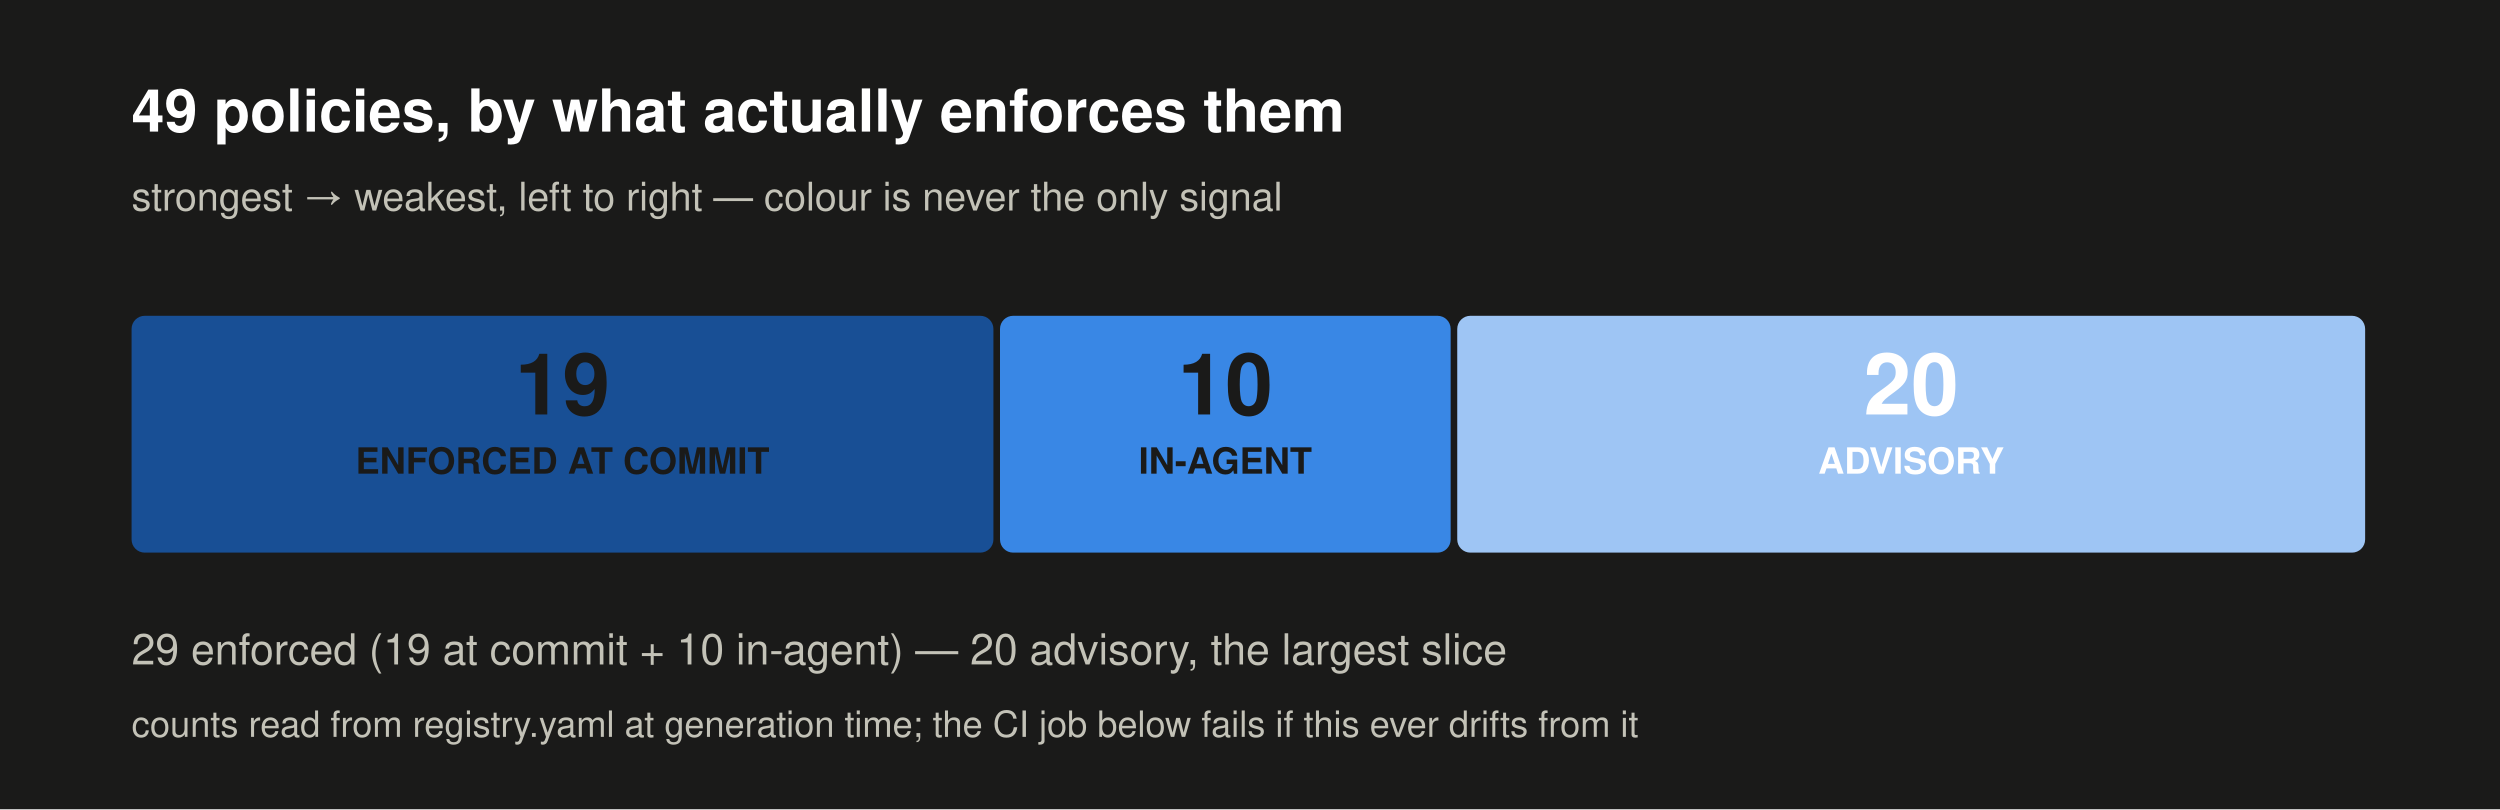
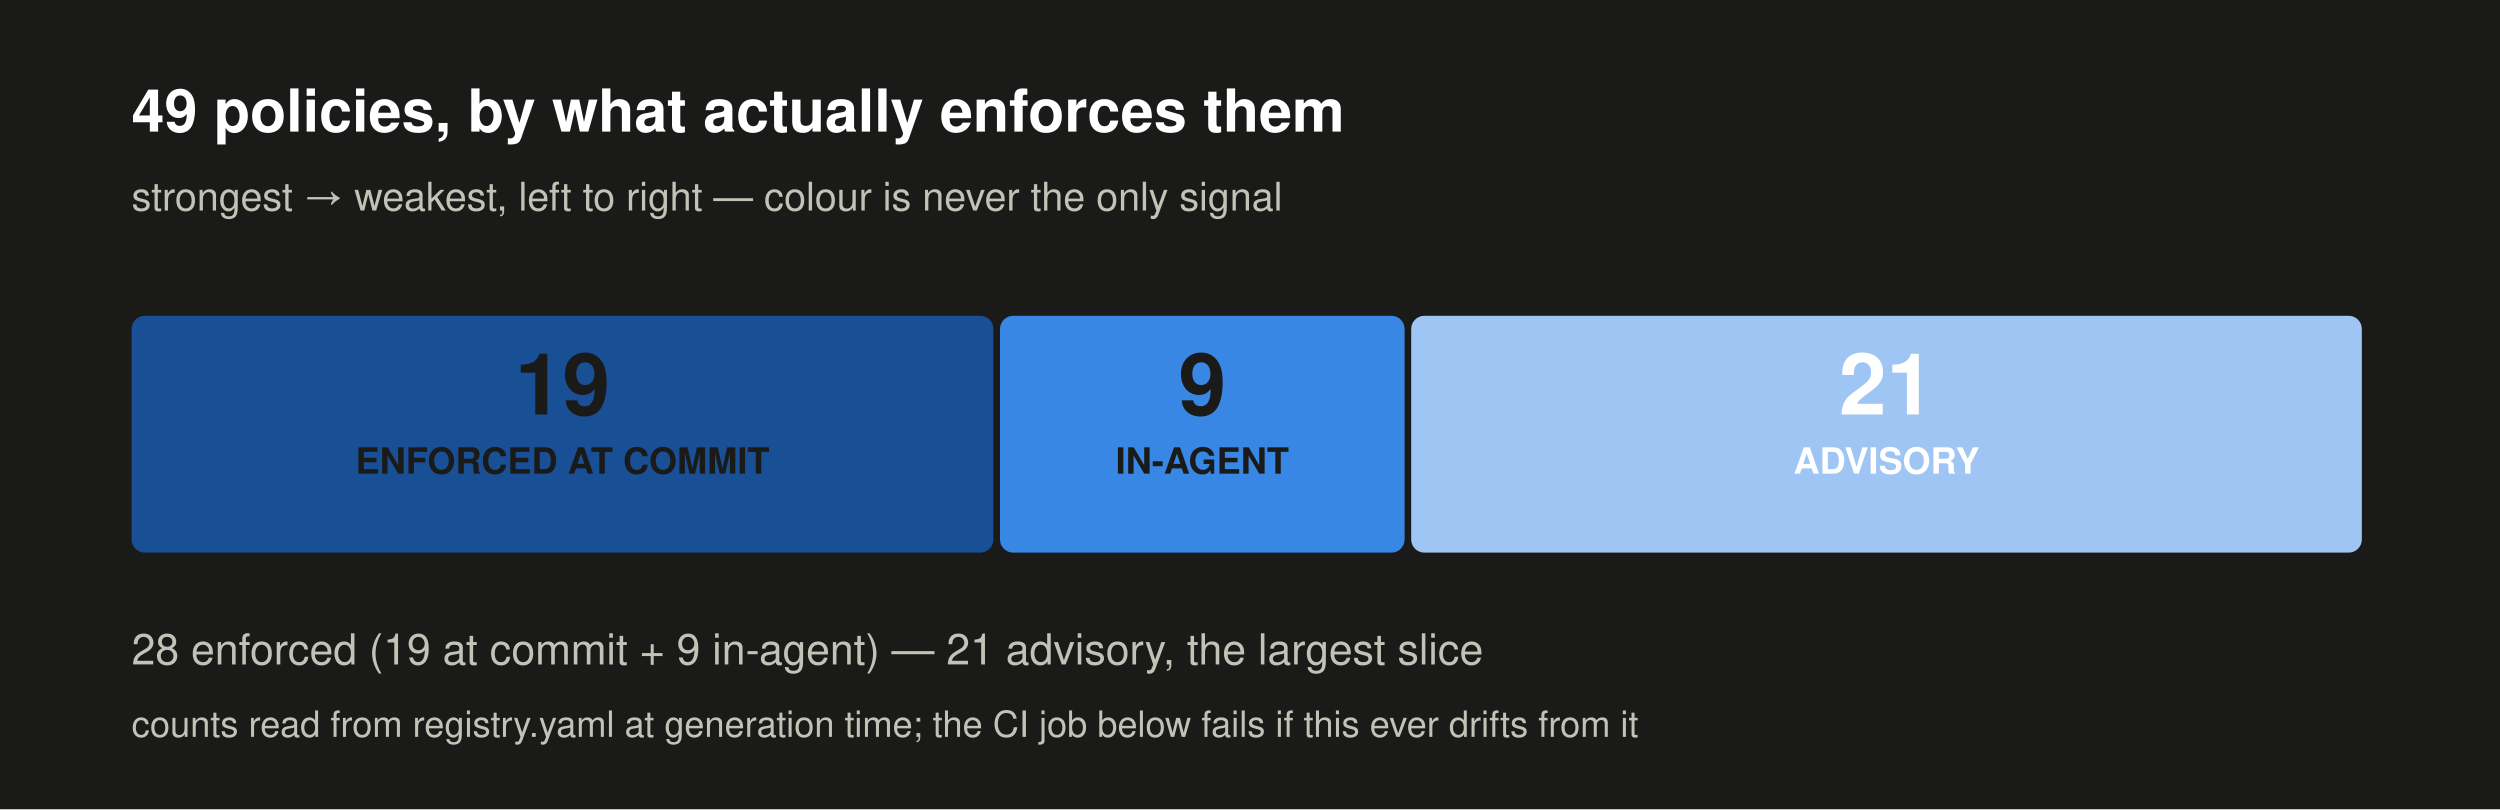
<svg xmlns="http://www.w3.org/2000/svg" width="760" height="246" viewBox="0 0 760 246" role="img" aria-labelledby="t d">
  <rect width="760" height="246" fill="#1a1a19" />
  <text x="40" y="40" font-family="-apple-system, BlinkMacSystemFont, 'Segoe UI', Helvetica, Arial, sans-serif" font-size="18" font-weight="600" fill="#ffffff" text-anchor="start">49 policies, by what actually enforces them</text>
  <text x="40" y="64" font-family="-apple-system, BlinkMacSystemFont, 'Segoe UI', Helvetica, Arial, sans-serif" font-size="12" font-weight="400" fill="#c3c2b7" text-anchor="start">strongest → weakest, left to right — colour is never the only signal</text>
  <rect x="40" y="96" width="262" height="72" rx="4" fill="#184f95" />
  <text x="171" y="126" font-family="-apple-system, BlinkMacSystemFont, 'Segoe UI', Helvetica, Arial, sans-serif" font-size="26" font-weight="700" fill="#1a1a19" text-anchor="middle">19</text>
  <text x="171" y="144" font-family="-apple-system, BlinkMacSystemFont, 'Segoe UI', Helvetica, Arial, sans-serif" font-size="11" font-weight="600" fill="#1a1a19" text-anchor="middle">ENFORCED AT COMMIT</text>
-   <rect x="304" y="96" width="137" height="72" rx="4" fill="#3987e5" />
-   <text x="372.5" y="126" font-family="-apple-system, BlinkMacSystemFont, 'Segoe UI', Helvetica, Arial, sans-serif" font-size="26" font-weight="700" fill="#1a1a19" text-anchor="middle">10</text>
-   <text x="372.5" y="144" font-family="-apple-system, BlinkMacSystemFont, 'Segoe UI', Helvetica, Arial, sans-serif" font-size="11" font-weight="600" fill="#1a1a19" text-anchor="middle">IN-AGENT</text>
-   <rect x="443" y="96" width="276" height="72" rx="4" fill="#9ec5f4" />
-   <text x="581" y="126" font-family="-apple-system, BlinkMacSystemFont, 'Segoe UI', Helvetica, Arial, sans-serif" font-size="26" font-weight="700" fill="#ffffff" text-anchor="middle">20</text>
-   <text x="581" y="144" font-family="-apple-system, BlinkMacSystemFont, 'Segoe UI', Helvetica, Arial, sans-serif" font-size="11" font-weight="600" fill="#ffffff" text-anchor="middle">ADVISORY</text>
-   <text x="40" y="202" font-family="-apple-system, BlinkMacSystemFont, 'Segoe UI', Helvetica, Arial, sans-serif" font-size="13" font-weight="400" fill="#c3c2b7" text-anchor="start">29 enforced (19 at commit + 10 in-agent) — 20 advisory, the largest slice</text>
+   <rect x="304" y="96" width="123" height="72" rx="4" fill="#3987e5" />
+   <text x="365.5" y="126" font-family="-apple-system, BlinkMacSystemFont, 'Segoe UI', Helvetica, Arial, sans-serif" font-size="26" font-weight="700" fill="#1a1a19" text-anchor="middle">9</text>
+   <text x="365.5" y="144" font-family="-apple-system, BlinkMacSystemFont, 'Segoe UI', Helvetica, Arial, sans-serif" font-size="11" font-weight="600" fill="#1a1a19" text-anchor="middle">IN-AGENT</text>
+   <rect x="429" y="96" width="289" height="72" rx="4" fill="#9ec5f4" />
+   <text x="573.5" y="126" font-family="-apple-system, BlinkMacSystemFont, 'Segoe UI', Helvetica, Arial, sans-serif" font-size="26" font-weight="700" fill="#ffffff" text-anchor="middle">21</text>
+   <text x="573.5" y="144" font-family="-apple-system, BlinkMacSystemFont, 'Segoe UI', Helvetica, Arial, sans-serif" font-size="11" font-weight="600" fill="#ffffff" text-anchor="middle">ADVISORY</text>
+   <text x="40" y="202" font-family="-apple-system, BlinkMacSystemFont, 'Segoe UI', Helvetica, Arial, sans-serif" font-size="13" font-weight="400" fill="#c3c2b7" text-anchor="start">28 enforced (19 at commit + 9 in-agent) — 21 advisory, the largest slice</text>
  <text x="40" y="224" font-family="-apple-system, BlinkMacSystemFont, 'Segoe UI', Helvetica, Arial, sans-serif" font-size="11" font-weight="400" fill="#c3c2b7" text-anchor="start">counts read from registry.yaml at generation time; the CI job below fails if this ever drifts from it</text>
</svg>
